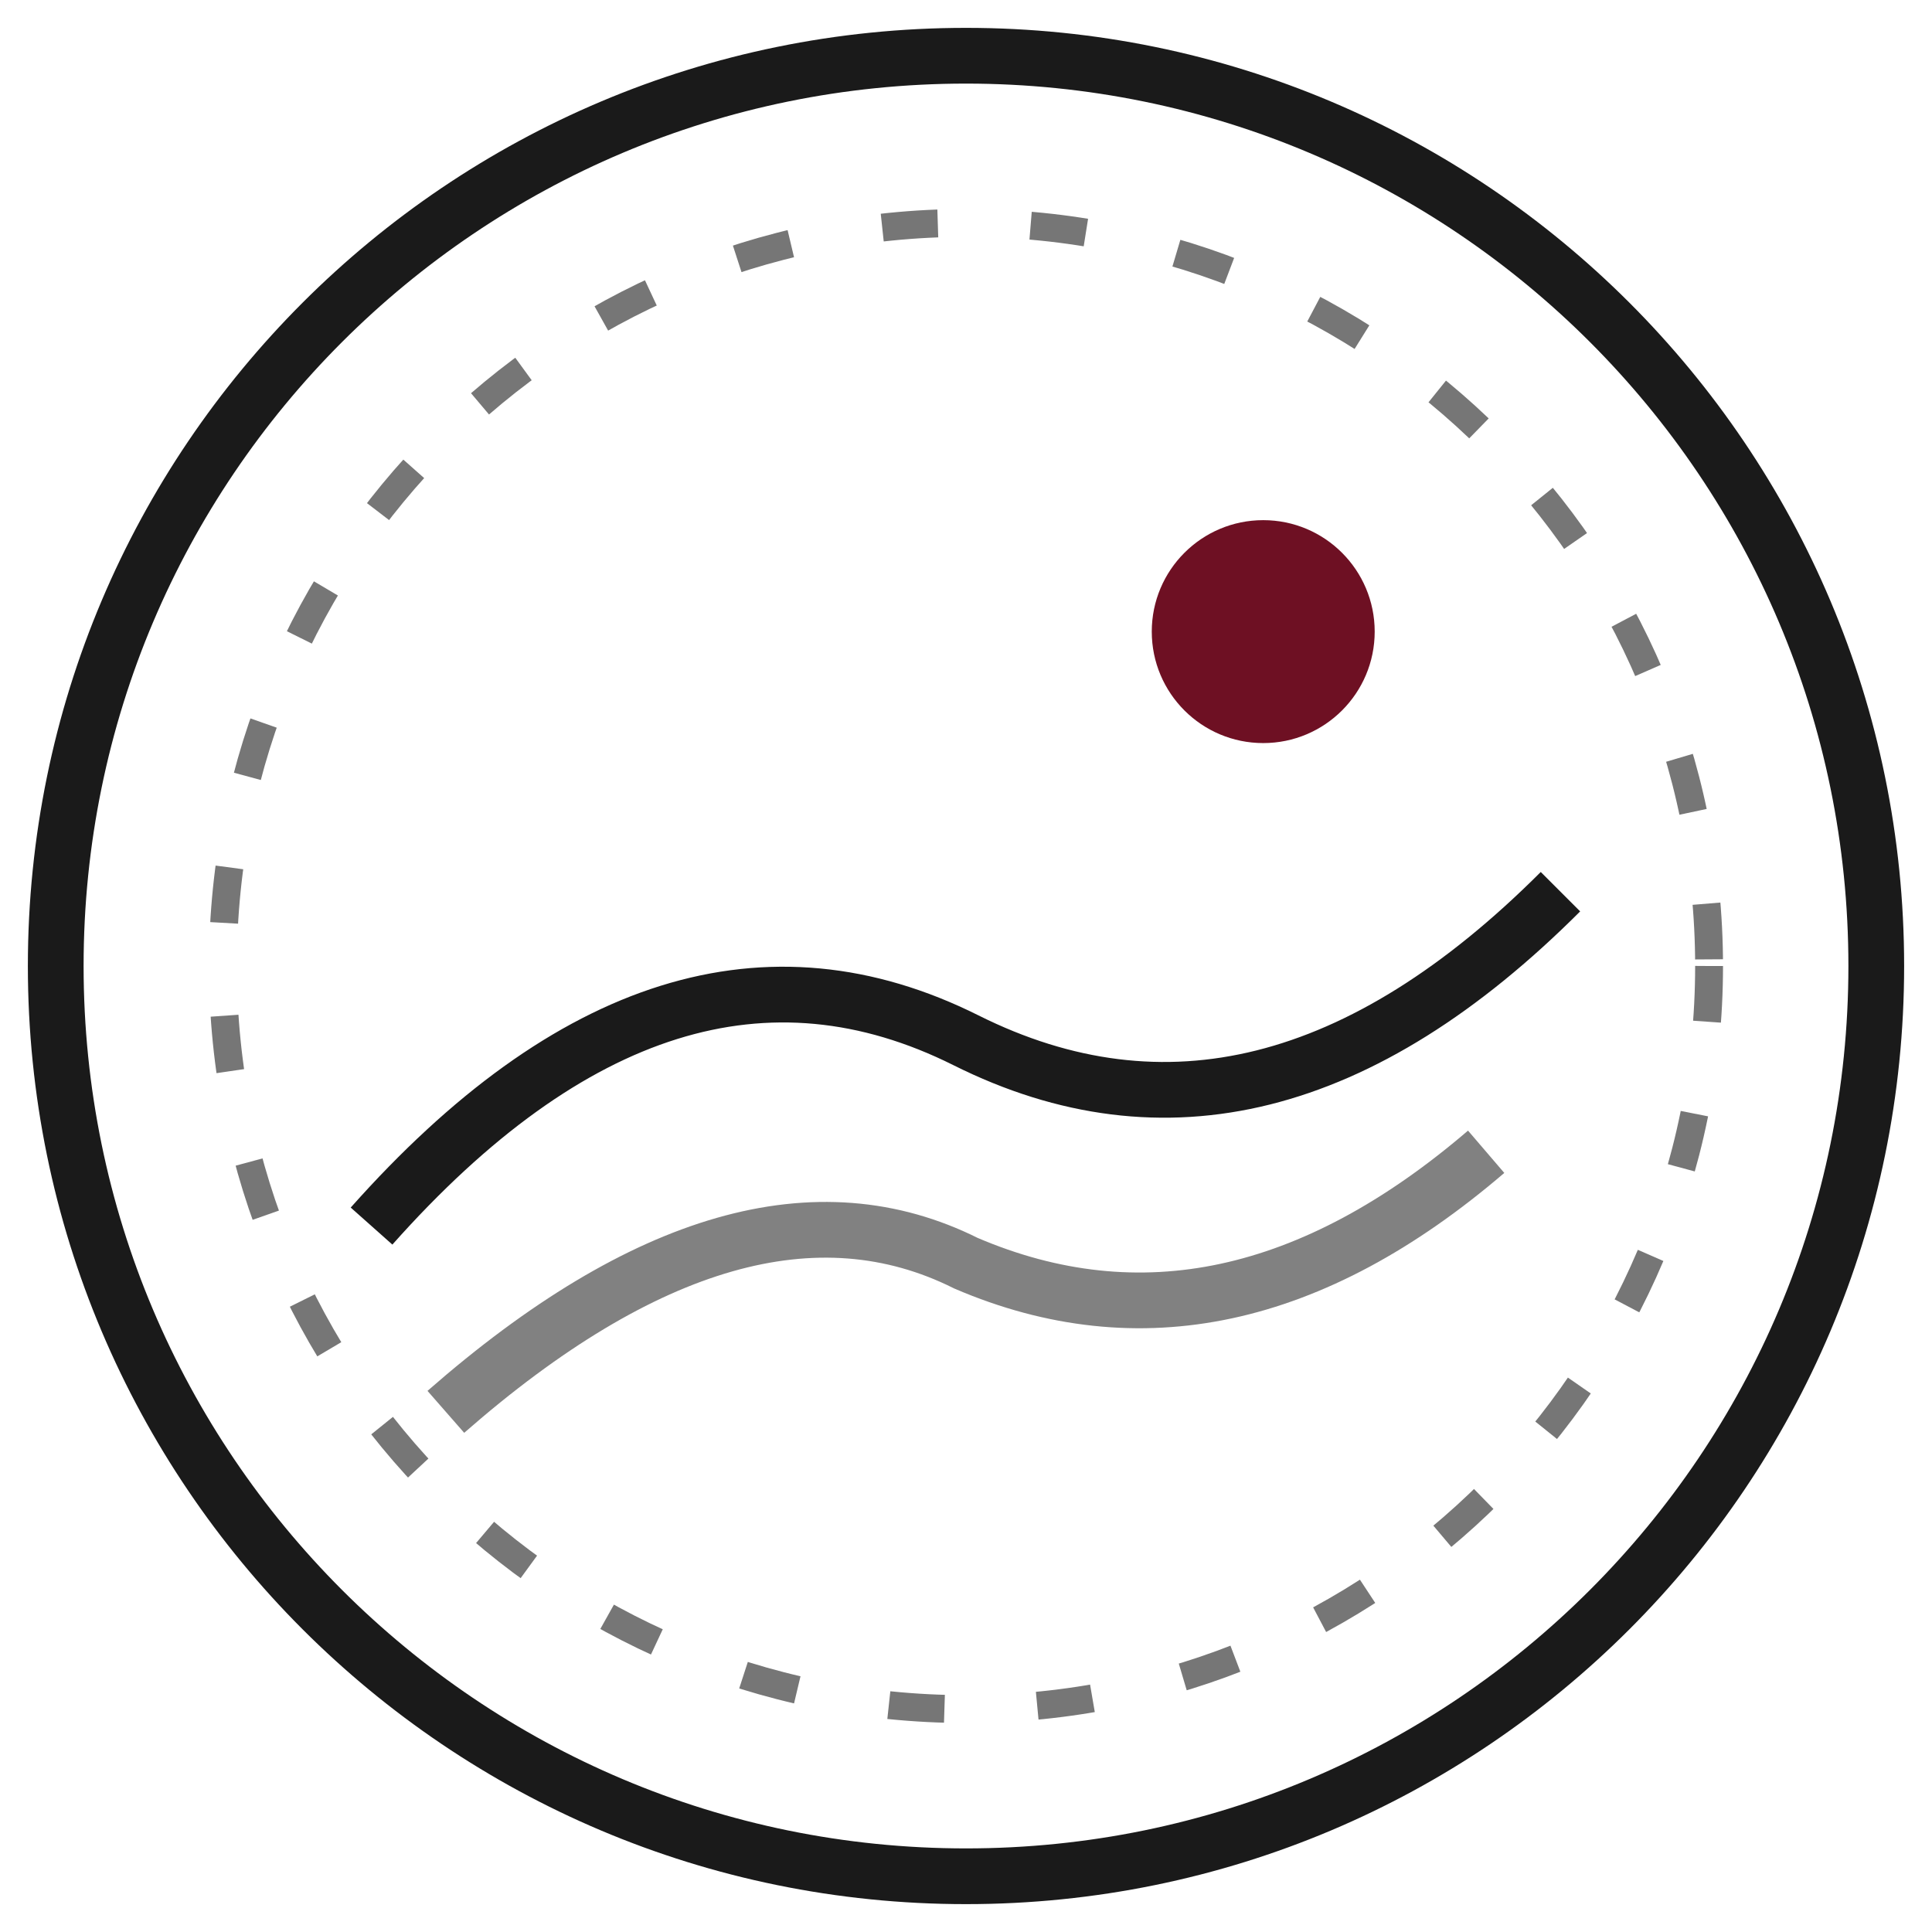
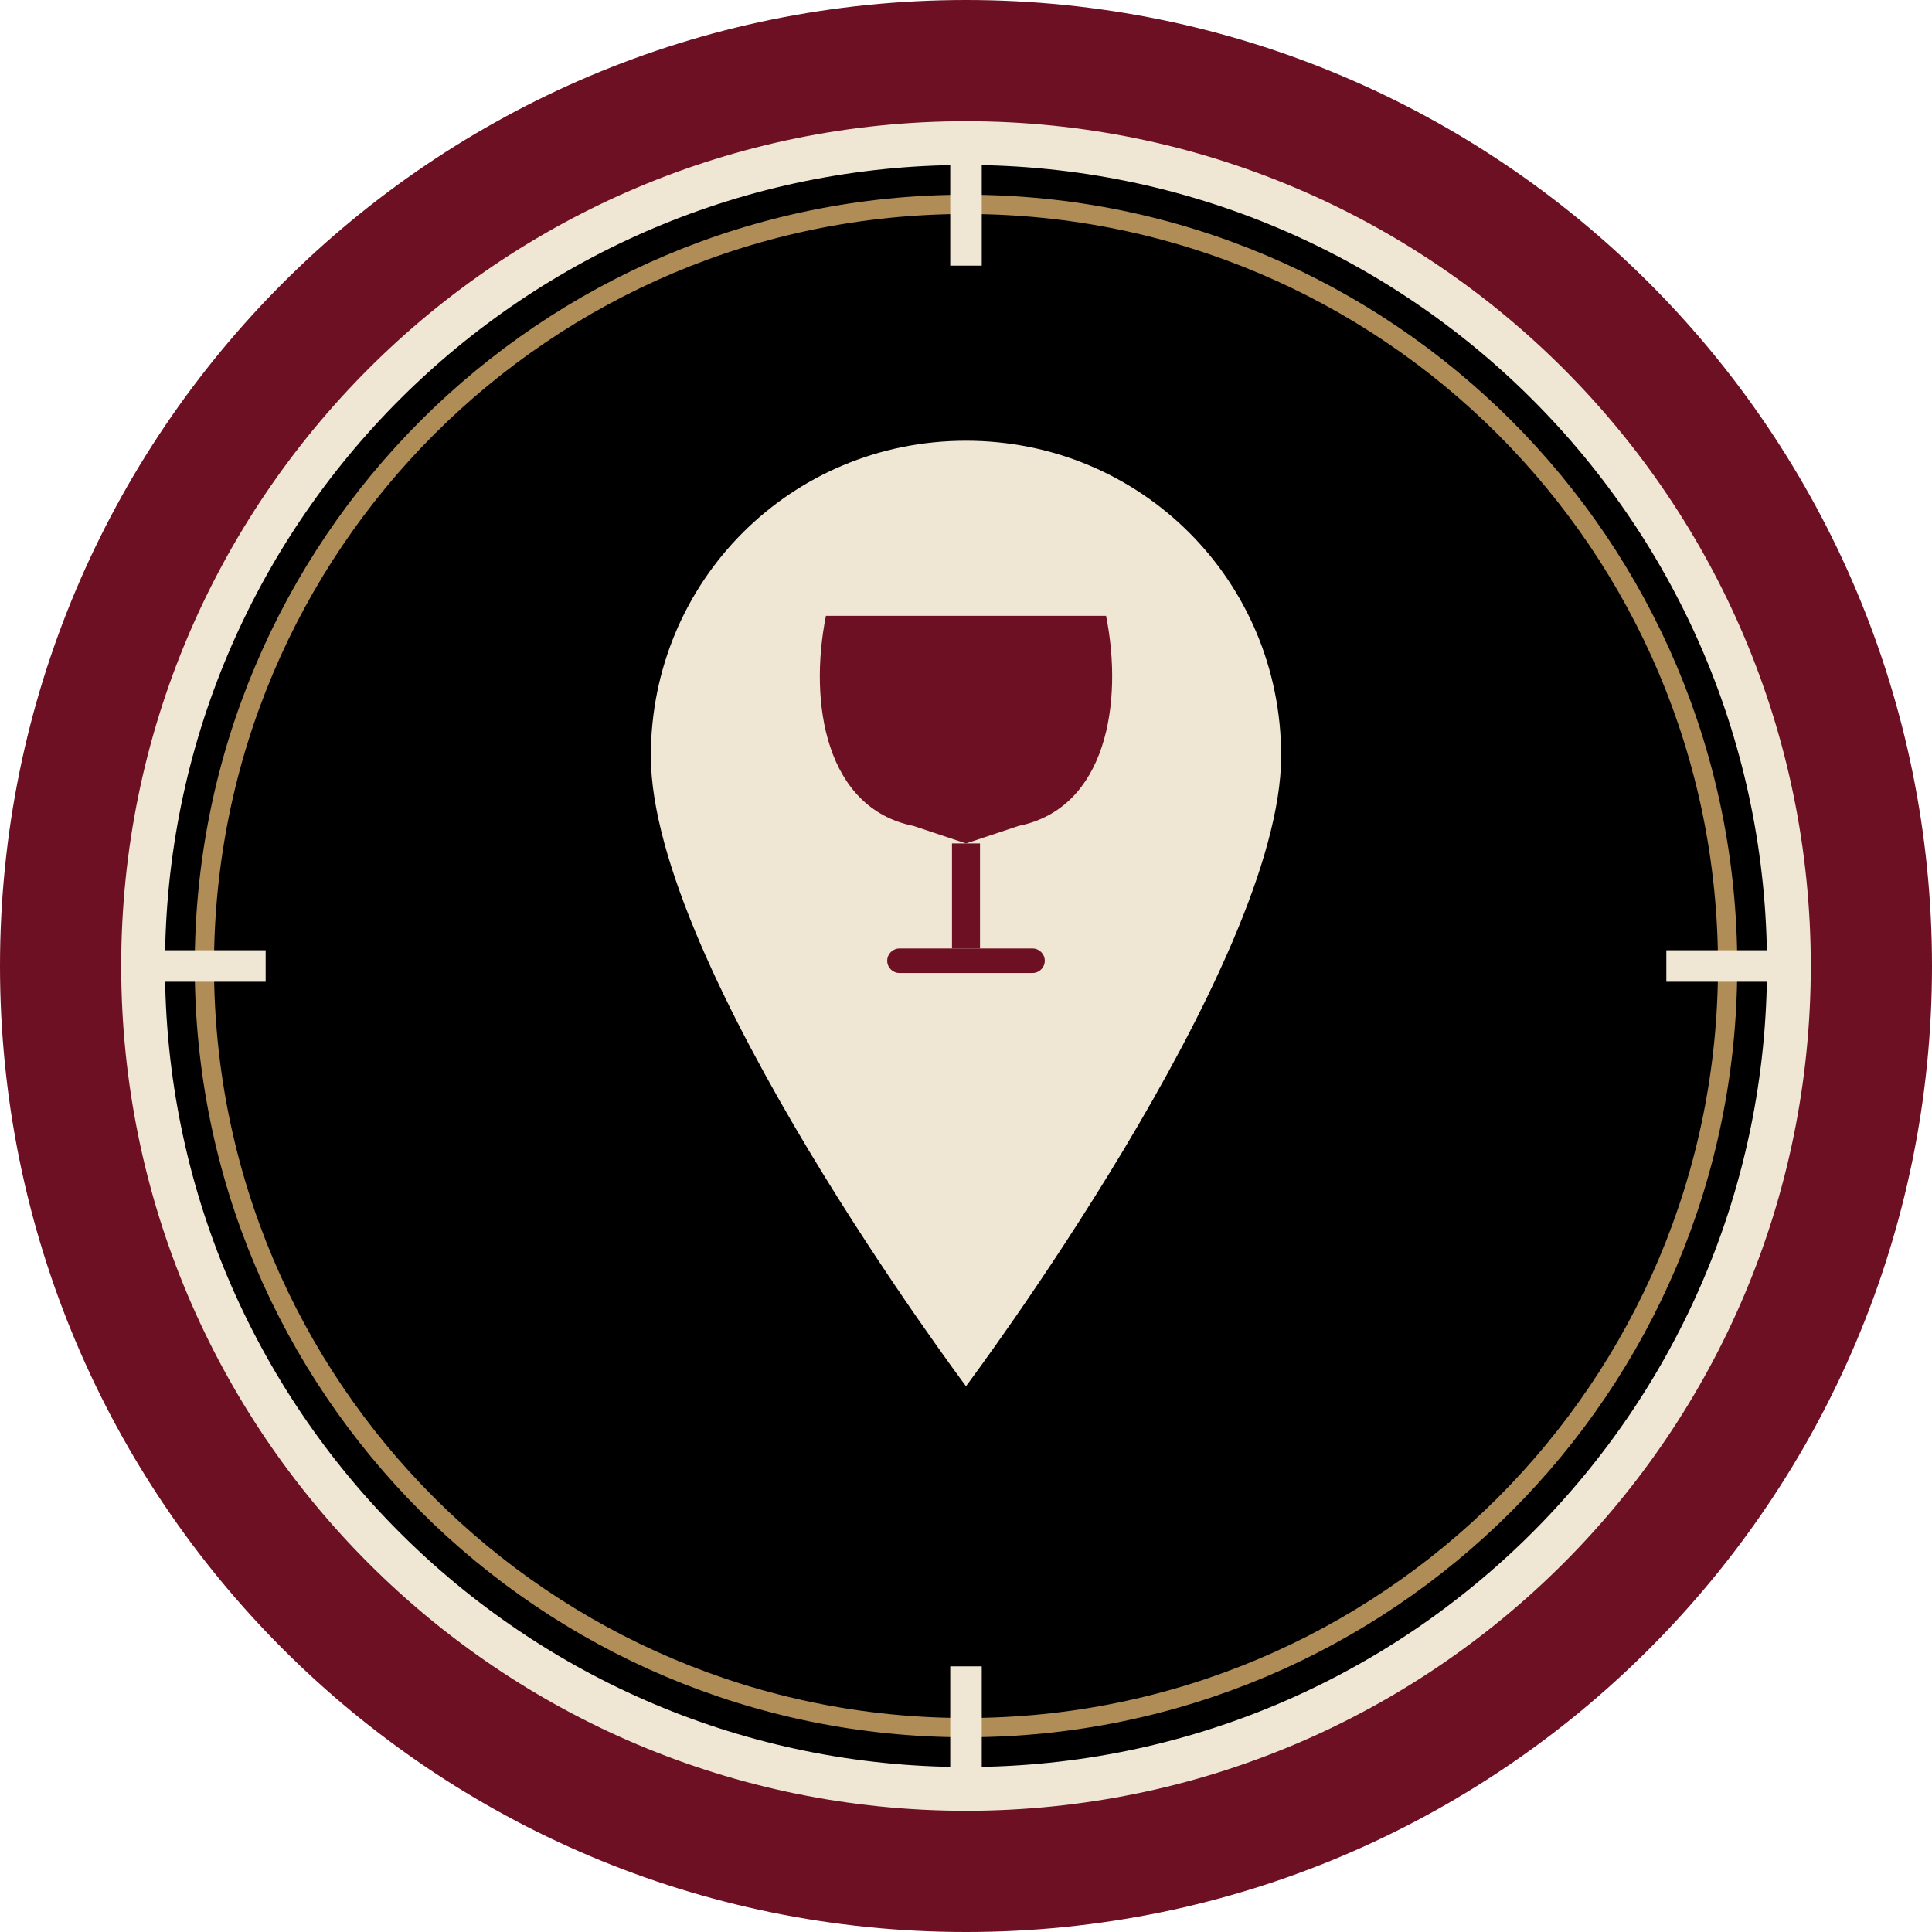
- <svg xmlns="http://www.w3.org/2000/svg" width="120" height="120" viewBox="0 0 52 52" fill="none">
-   <circle cx="26" cy="26" r="24.5" stroke="#1A1A1A" stroke-width="1.5" />
-   <circle cx="26" cy="26" r="20" stroke="#1A1A1A" stroke-width="0.75" stroke-dasharray="1.5 2.5" opacity="0.6" />
-   <path d="M10 33 Q18 24 26 28 Q34 32 42 24" stroke="#1A1A1A" stroke-width="1.5" fill="none" />
-   <path d="M12 38 Q20 31 26 34 Q33 37 40 31" stroke="#1A1A1A" stroke-width="1.5" fill="none" opacity="0.55" />
-   <circle cx="34" cy="17" r="3" fill="#6E1023" />
+ <svg xmlns="http://www.w3.org/2000/svg" width="512" height="512" viewBox="0 0 64 64">
+   <circle cx="32" cy="32" r="32" fill="#6E1023" />
+   <g transform="translate(32,32) scale(0.58) translate(-50,-50)">
+     <circle cx="50" cy="50" r="47" stroke="#EFE6D4" stroke-width="2.5" />
+     <circle cx="50" cy="50" r="43.5" stroke="#B08D57" stroke-width="1.1" />
+     <line x1="50" y1="3" x2="50" y2="10" stroke="#EFE6D4" stroke-width="1.8" />
+     <line x1="50" y1="97" x2="50" y2="90" stroke="#EFE6D4" stroke-width="1.8" />
+     <line x1="3" y1="50" x2="10" y2="50" stroke="#EFE6D4" stroke-width="1.8" />
+     <line x1="97" y1="50" x2="90" y2="50" stroke="#EFE6D4" stroke-width="1.8" />
+     <path d="M50 20 C40 20 32 28 32 38 C32 50 50 74 50 74 C50 74 68 50 68 38 C68 28 60 20 50 20Z" fill="#EFE6D4" />
+     <path d="M42 30 C41 35 42 41 47 42 L50 43 L53 42 C58 41 59 35 58 30 Z" fill="#6E1023" />
+     <rect x="49.2" y="43" width="1.6" height="6" fill="#6E1023" />
+     <rect x="45.5" y="49" width="9" height="1.4" rx="0.7" fill="#6E1023" />
+   </g>
</svg>
